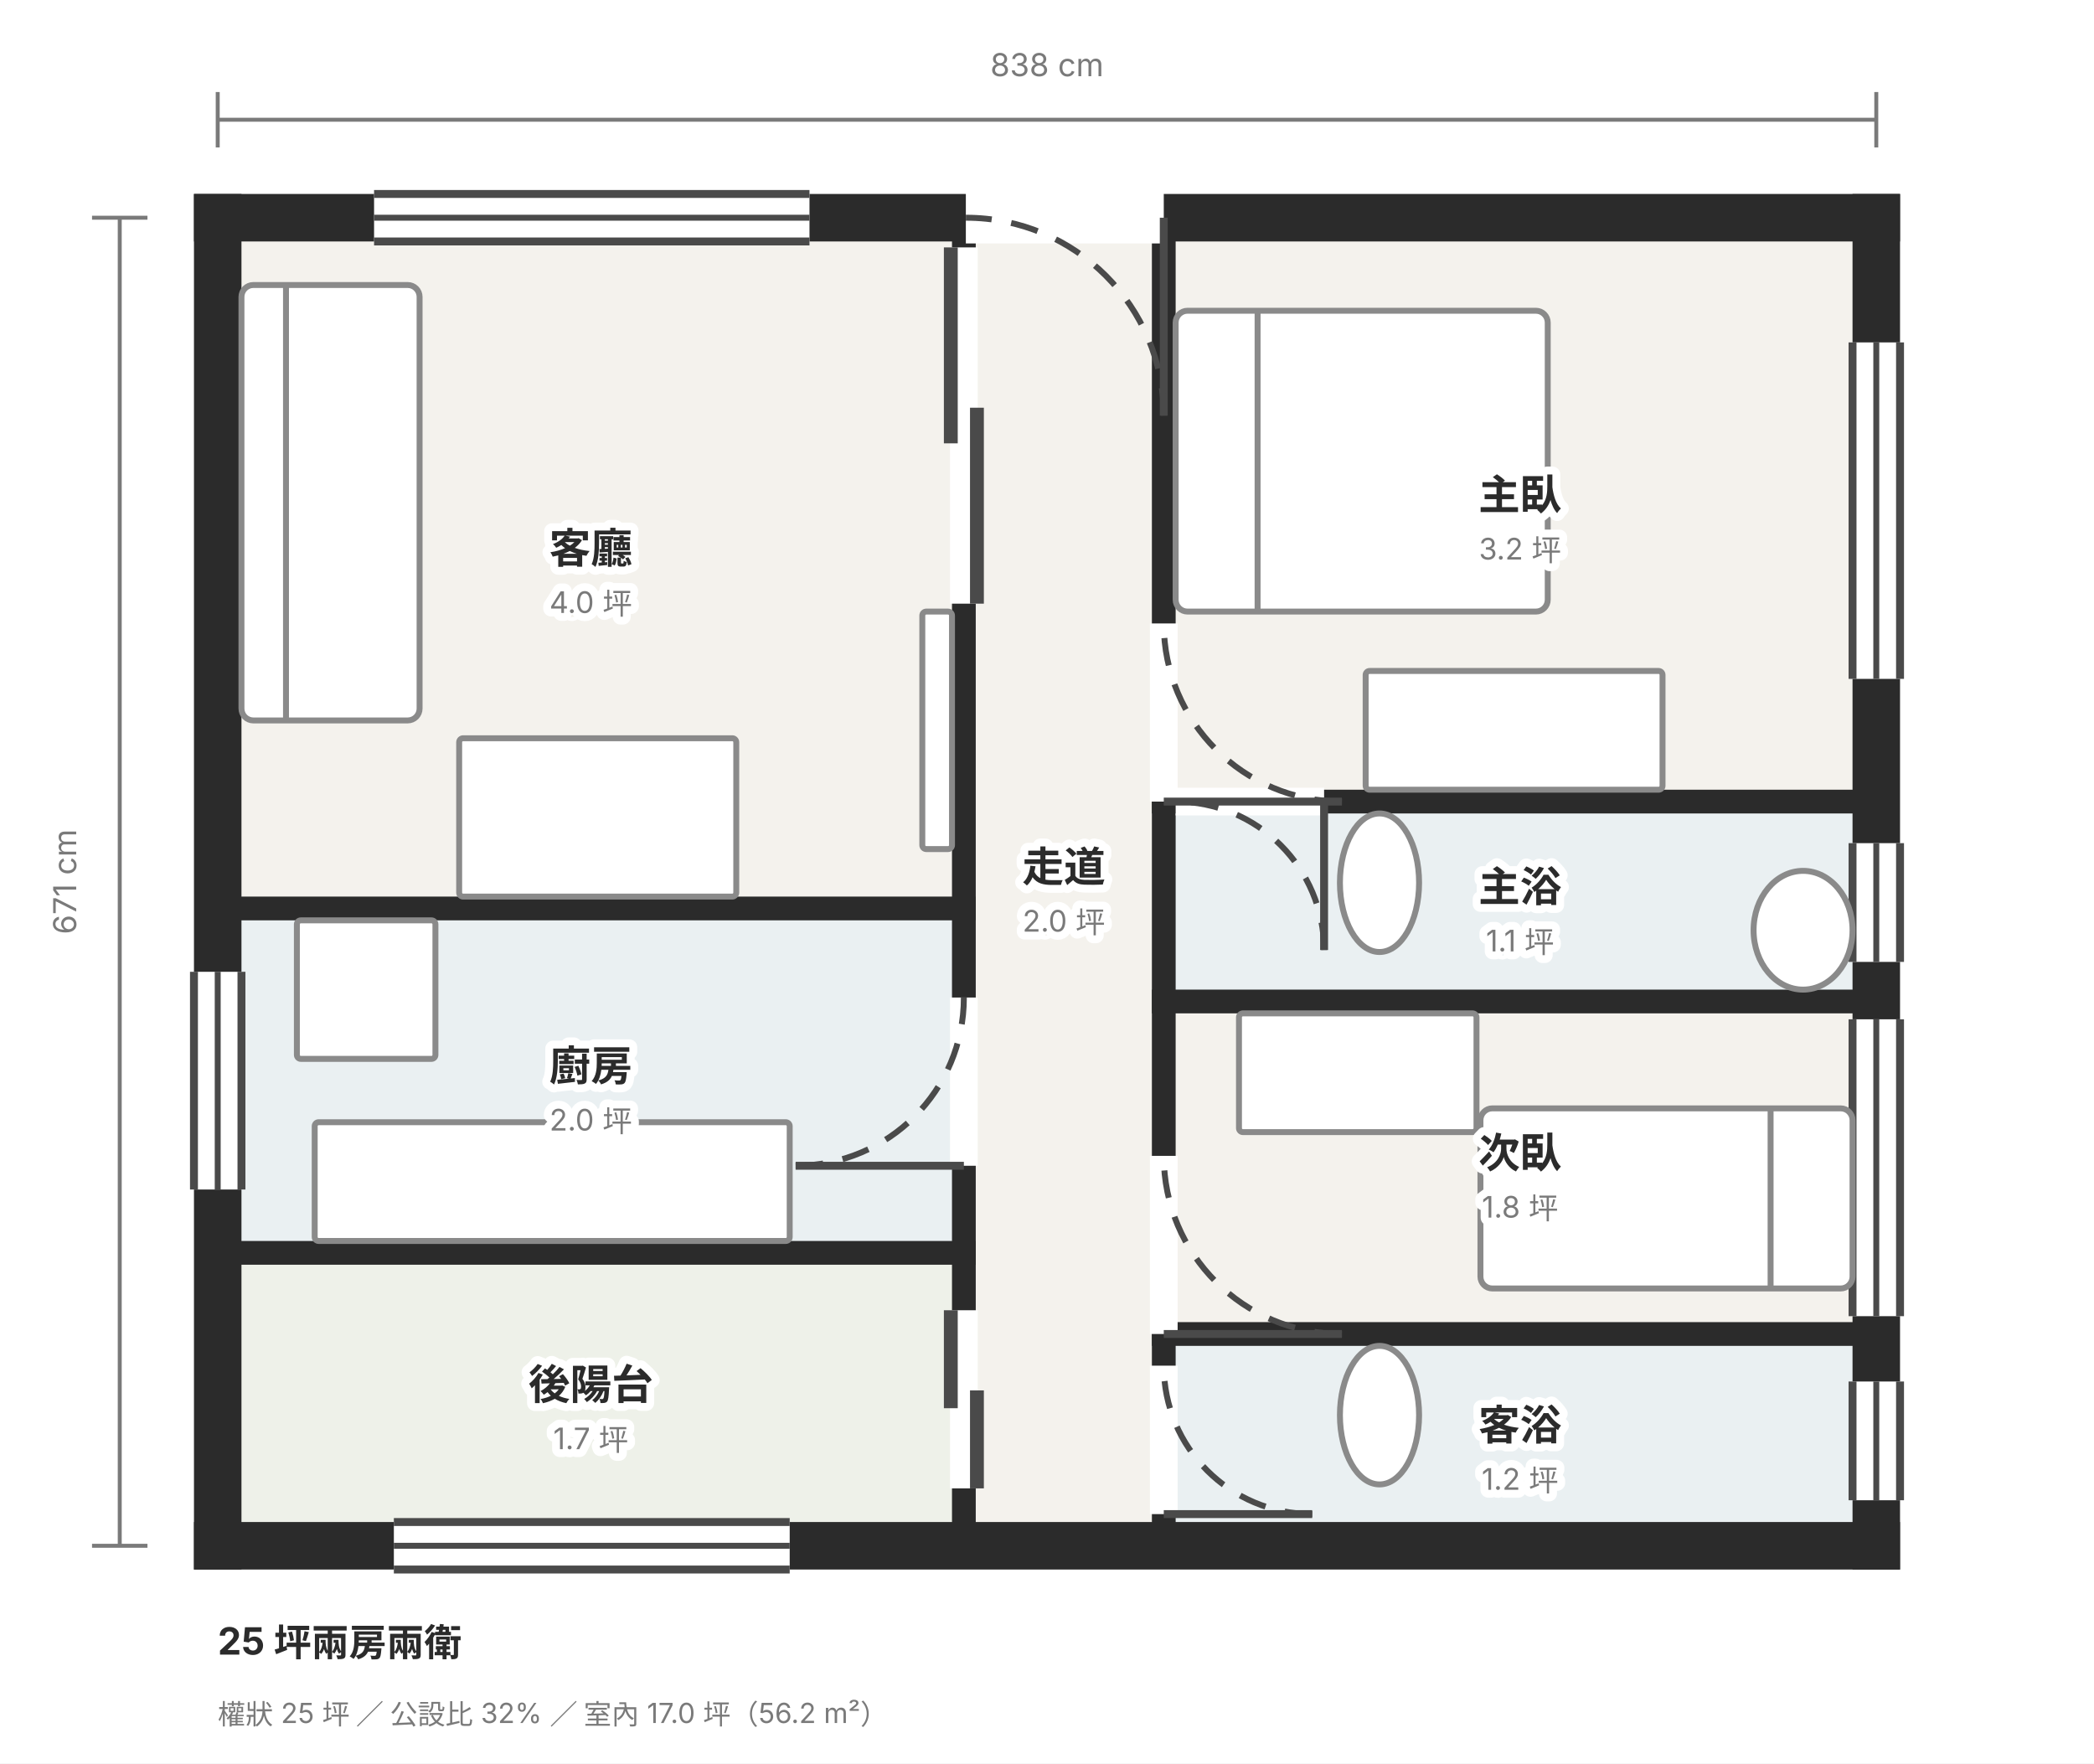
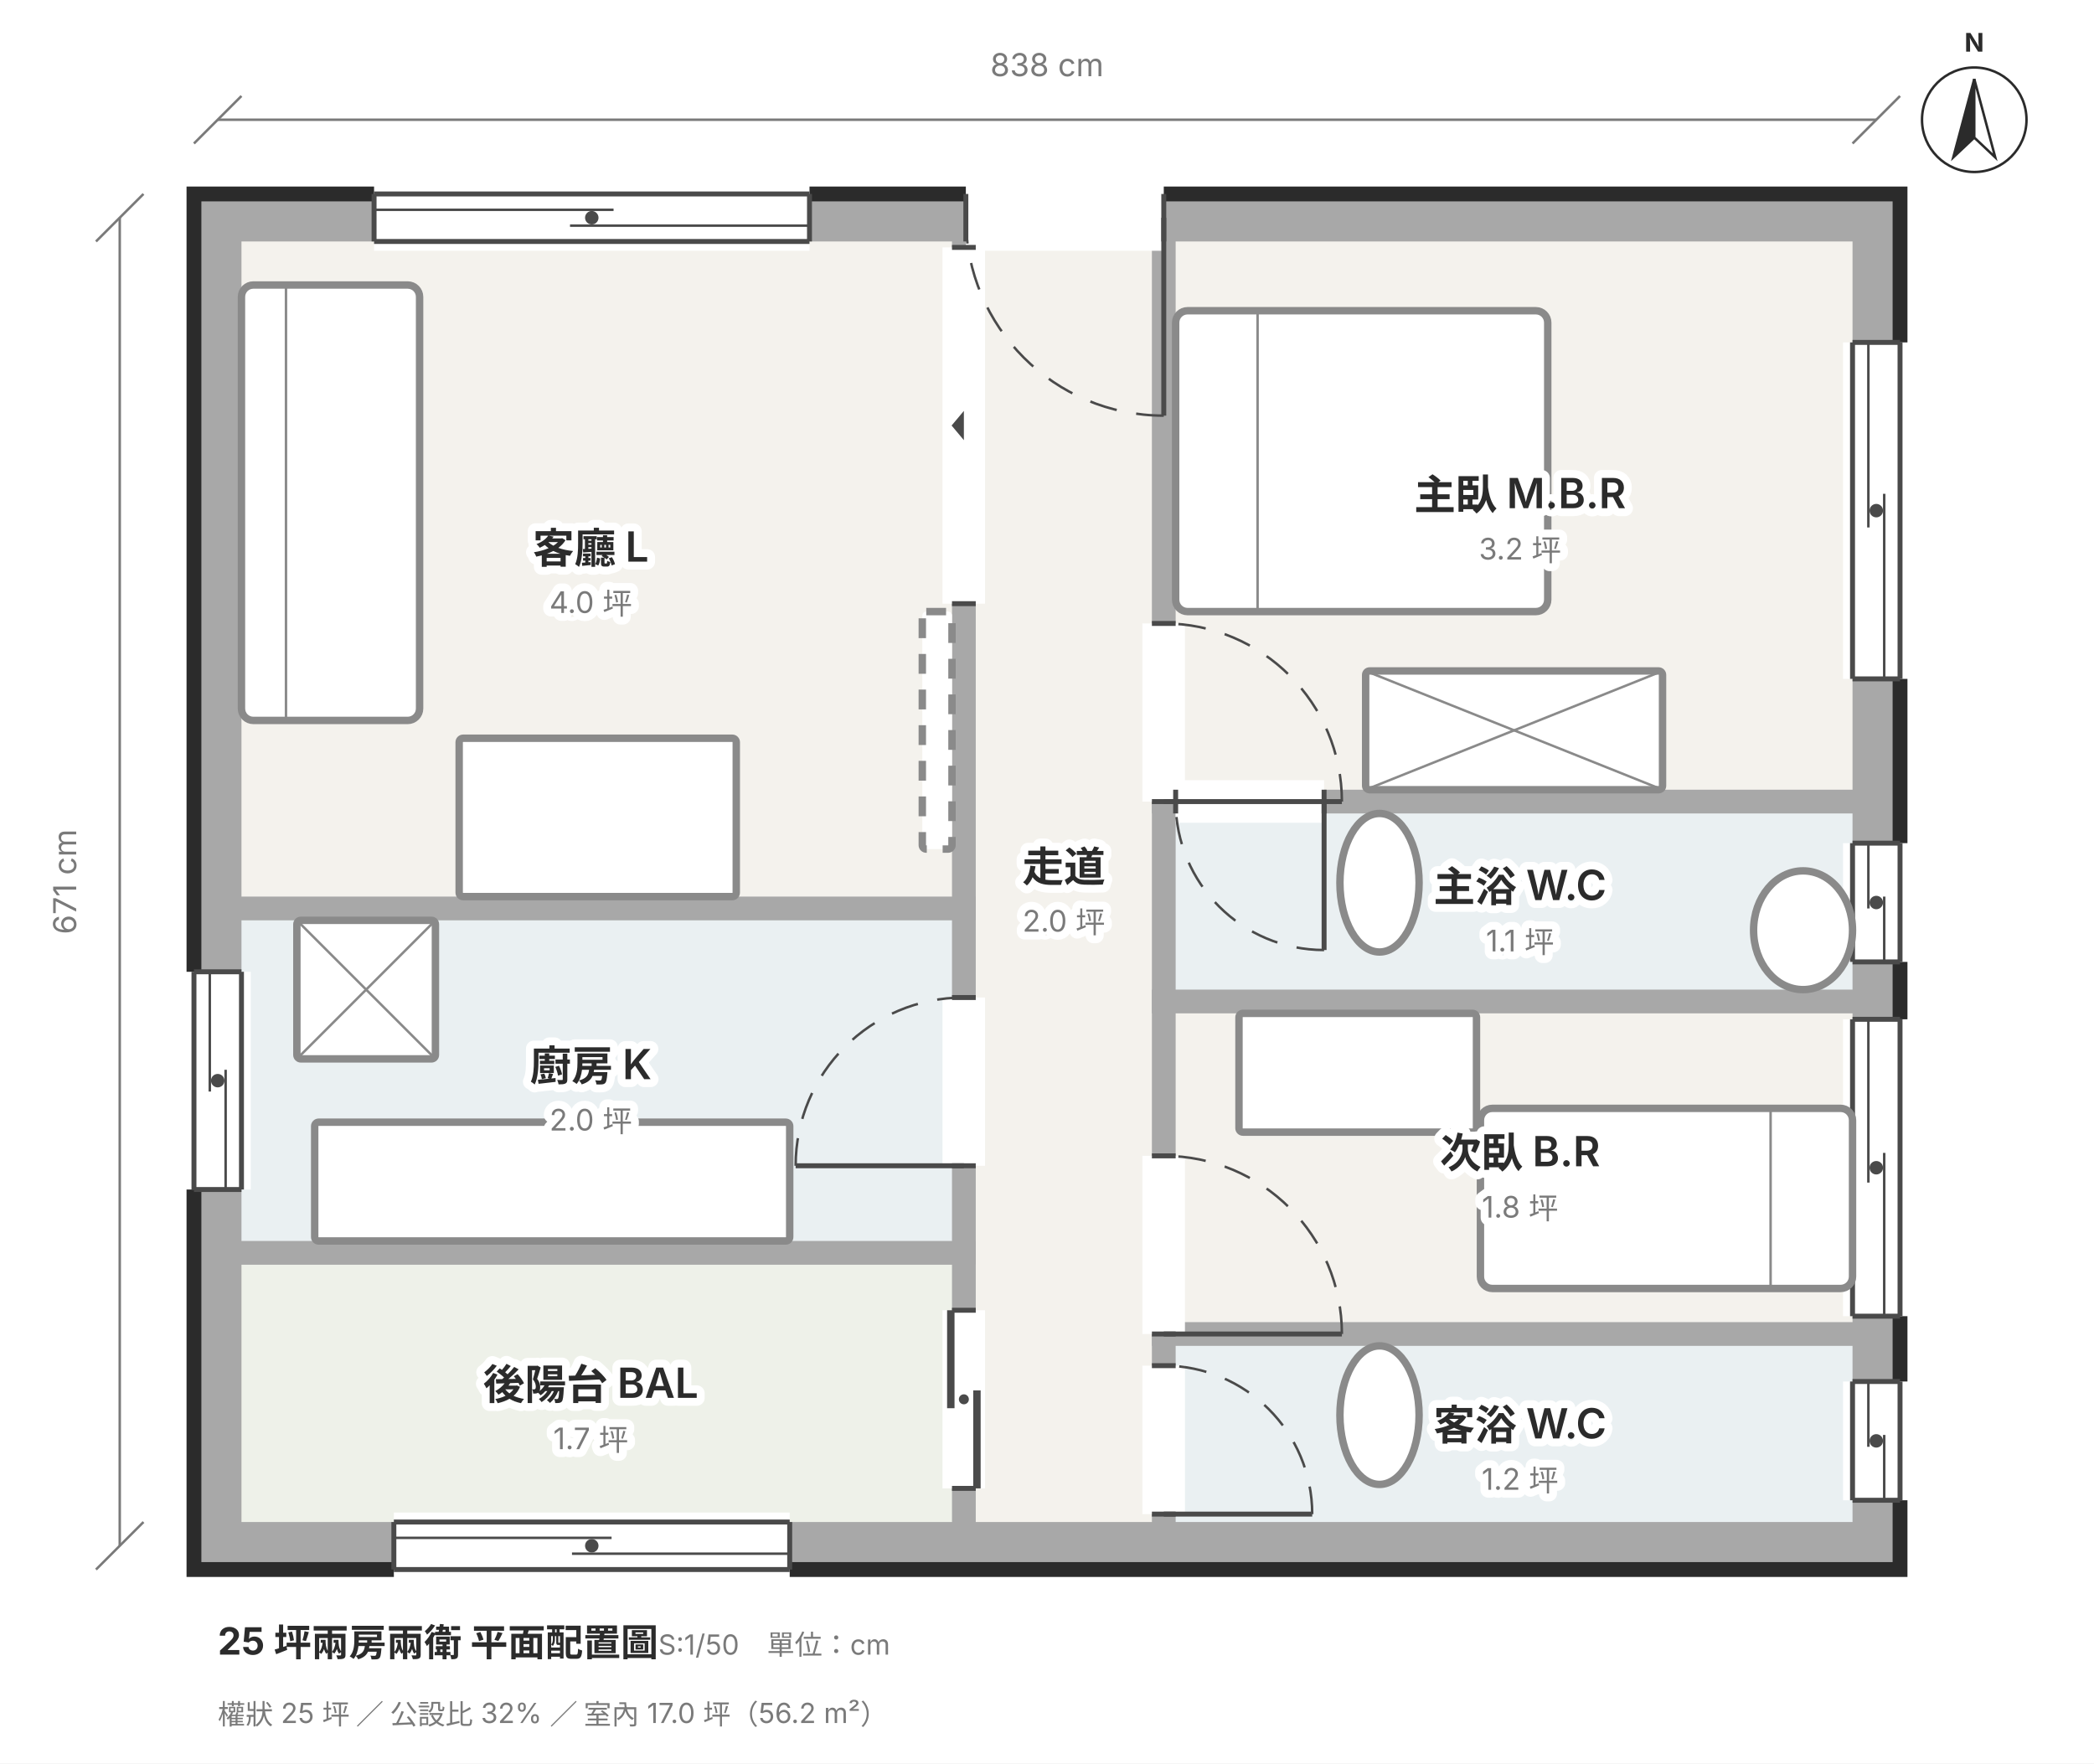
<svg xmlns="http://www.w3.org/2000/svg" viewBox="-110 -110 1058 891" width="100%" font-family="-apple-system, 'Noto Sans TC', sans-serif">
  <rect x="-110" y="-110" width="1058" height="891" fill="#ffffff" />
-   <g id="rooms">
+   <g id="rooms" data-layer="FL">
    <rect id="room-living" data-room-type="living_room" x="0" y="0" width="377" height="349" fill="#f4f2ed" />
    <rect id="room-kitchen" data-room-type="kitchen" x="0" y="349" width="377" height="174" fill="#eaf0f2" />
    <rect id="room-balcony" data-room-type="balcony" x="0" y="523" width="377" height="148" fill="#eef1e9" />
    <rect id="room-hall" data-room-type="hallway" x="377" y="0" width="101" height="671" fill="#f4f2ed" />
    <rect id="room-master" data-room-type="master_bedroom" x="478" y="0" width="360" height="295" fill="#f4f2ed" />
    <rect id="room-bath-m" data-room-type="bathroom" x="478" y="295" width="360" height="101" fill="#eaf0f2" />
    <rect id="room-bed2" data-room-type="bedroom" x="478" y="396" width="360" height="168" fill="#f4f2ed" />
    <rect id="room-bath-g" data-room-type="bathroom" x="478" y="564" width="360" height="107" fill="#eaf0f2" />
  </g>
-   <g id="walls">
-     <rect id="wall-001" data-wall-type="exterior" x="-12.0" y="-12.0" width="862.0" height="24.0" fill="#2b2b2b" />
-     <rect id="wall-002" data-wall-type="exterior" x="-12.0" y="659.0" width="862.0" height="24.0" fill="#2b2b2b" />
-     <rect id="wall-003" data-wall-type="exterior" x="-12.0" y="-12.0" width="24.0" height="695.0" fill="#2b2b2b" />
-     <rect id="wall-004" data-wall-type="exterior" x="826.0" y="-12.0" width="24.0" height="695.0" fill="#2b2b2b" />
-     <rect id="wall-005" data-wall-type="interior" x="371.0" y="-6.0" width="12.0" height="683.0" fill="#2b2b2b" />
-     <rect id="wall-006" data-wall-type="interior" x="472.0" y="-6.0" width="12.0" height="683.0" fill="#2b2b2b" />
-     <rect id="wall-007" data-wall-type="interior" x="-6.0" y="343.0" width="389.0" height="12.0" fill="#2b2b2b" />
-     <rect id="wall-008" data-wall-type="interior" x="-6.0" y="517.0" width="389.0" height="12.0" fill="#2b2b2b" />
-     <rect id="wall-009" data-wall-type="interior" x="472.0" y="289.0" width="372.0" height="12.0" fill="#2b2b2b" />
-     <rect id="wall-010" data-wall-type="interior" x="472.0" y="390.0" width="372.0" height="12.0" fill="#2b2b2b" />
-     <rect id="wall-011" data-wall-type="interior" x="472.0" y="558.0" width="372.0" height="12.0" fill="#2b2b2b" />
-     <rect x="378.0" y="-13.0" width="100.0" height="26.0" fill="#ffffff" />
-     <rect x="370.0" y="15.0" width="14.0" height="180.0" fill="#ffffff" />
-     <rect x="370.0" y="394.0" width="14.0" height="85.0" fill="#ffffff" />
-     <rect x="370.0" y="552.0" width="14.0" height="90.0" fill="#ffffff" />
-     <rect x="471.0" y="205.0" width="14.0" height="90.0" fill="#ffffff" />
-     <rect x="484.0" y="288.0" width="75.0" height="14.0" fill="#ffffff" />
-     <rect x="471.0" y="474.0" width="14.0" height="90.0" fill="#ffffff" />
-     <rect x="471.0" y="580.0" width="14.0" height="75.0" fill="#ffffff" />
-     <rect x="79.0" y="-13.0" width="220.0" height="26.0" fill="#ffffff" />
-     <rect x="-13.0" y="381.0" width="26.0" height="110.0" fill="#ffffff" />
-     <rect x="825.0" y="63.0" width="26.0" height="170.0" fill="#ffffff" />
-     <rect x="825.0" y="316.0" width="26.0" height="60.0" fill="#ffffff" />
-     <rect x="825.0" y="405.0" width="26.0" height="150.0" fill="#ffffff" />
-     <rect x="825.0" y="588.0" width="26.0" height="60.0" fill="#ffffff" />
-     <rect x="89.0" y="658.0" width="200.0" height="26.0" fill="#ffffff" />
-   </g>
-   <g id="doors" fill="none" stroke="#4a4a4a" stroke-width="4">
+   <g id="walls" data-layer="WL">
+     <rect id="wall-001" data-wall-type="exterior" x="-12.0" y="-12.0" width="862.0" height="24.0" fill="#a8a8a8" />
+     <rect id="wall-002" data-wall-type="exterior" x="-12.0" y="659.0" width="862.0" height="24.0" fill="#a8a8a8" />
+     <rect id="wall-003" data-wall-type="exterior" x="-12.0" y="-12.0" width="24.0" height="695.0" fill="#a8a8a8" />
+     <rect id="wall-004" data-wall-type="exterior" x="826.0" y="-12.0" width="24.0" height="695.0" fill="#a8a8a8" />
+     <rect id="wall-005" data-wall-type="interior" x="371.0" y="-6.0" width="12.0" height="683.0" fill="#a8a8a8" />
+     <rect id="wall-006" data-wall-type="interior" x="472.0" y="-6.0" width="12.0" height="683.0" fill="#a8a8a8" />
+     <rect id="wall-007" data-wall-type="interior" x="-6.0" y="343.0" width="389.0" height="12.0" fill="#a8a8a8" />
+     <rect id="wall-008" data-wall-type="interior" x="-6.0" y="517.0" width="389.0" height="12.0" fill="#a8a8a8" />
+     <rect id="wall-009" data-wall-type="interior" x="472.0" y="289.0" width="372.0" height="12.0" fill="#a8a8a8" />
+     <rect id="wall-010" data-wall-type="interior" x="472.0" y="390.0" width="372.0" height="12.0" fill="#a8a8a8" />
+     <rect id="wall-011" data-wall-type="interior" x="472.0" y="558.0" width="372.0" height="12.0" fill="#a8a8a8" />
+     <rect x="-12.0" y="-12.0" width="862.0" height="695.0" fill="none" stroke="#2b2b2b" stroke-width="7.50" />
+     <rect x="378.0" y="-16.8" width="100.0" height="33.5" fill="#ffffff" />
+     <rect x="366.2" y="15.0" width="21.5" height="180.0" fill="#ffffff" />
+     <rect x="366.2" y="394.0" width="21.5" height="85.0" fill="#ffffff" />
+     <rect x="366.2" y="552.0" width="21.5" height="90.0" fill="#ffffff" />
+     <rect x="467.2" y="205.0" width="21.5" height="90.0" fill="#ffffff" />
+     <rect x="484.0" y="284.2" width="75.0" height="21.5" fill="#ffffff" />
+     <rect x="467.2" y="474.0" width="21.5" height="90.0" fill="#ffffff" />
+     <rect x="467.2" y="580.0" width="21.5" height="75.0" fill="#ffffff" />
+     <rect x="79.0" y="-16.8" width="220.0" height="33.5" fill="#ffffff" />
+     <rect x="-16.8" y="381.0" width="33.5" height="110.0" fill="#ffffff" />
+     <rect x="821.2" y="63.0" width="33.5" height="170.0" fill="#ffffff" />
+     <rect x="821.2" y="316.0" width="33.5" height="60.0" fill="#ffffff" />
+     <rect x="821.2" y="405.0" width="33.5" height="150.0" fill="#ffffff" />
+     <rect x="821.2" y="588.0" width="33.5" height="60.0" fill="#ffffff" />
+     <rect x="89.0" y="654.2" width="200.0" height="33.5" fill="#ffffff" />
+   </g>
+   <g id="doors" data-layer="DR" fill="none" stroke="#4a4a4a">
    <g id="door-entry" data-door-type="single">
-       <line x1="478.0" y1="0.0" x2="478.0" y2="100.0" />
-       <path d="M 478.0 100.0 A 100 100 0 0 0 378.0 0.0" stroke-dasharray="14 10" stroke-width="3" />
-     </g>
-     <line x1="370.4" y1="15.0" x2="370.4" y2="114.0" stroke-width="7" />
-     <line x1="383.6" y1="96.0" x2="383.6" y2="195.0" stroke-width="7" />
+       <line x1="378.0" y1="-12.0" x2="378.0" y2="12.0" stroke-width="2.50" />
+       <line x1="478.0" y1="-12.0" x2="478.0" y2="12.0" stroke-width="2.50" />
+       <line x1="478.0" y1="0.0" x2="478.0" y2="100.0" stroke-width="2.50" />
+       <path d="M 478.0 100.0 A 100 100 0 0 1 378.0 0.0" stroke-dasharray="14 10" stroke-width="1.25" />
+     </g>
+     <g id="door-living" data-door-type="opening">
+       <line x1="371.0" y1="15.0" x2="383.0" y2="15.0" stroke-width="2.50" />
+       <line x1="371.0" y1="195.0" x2="383.0" y2="195.0" stroke-width="2.50" />
+       <polygon points="377.0,97.6 377.0,112.4 370.8,105.0" fill="#4a4a4a" stroke="none" />
+     </g>
    <g id="door-kitchen" data-door-type="single">
-       <line x1="377.0" y1="479.0" x2="292.0" y2="479.0" />
-       <path d="M 292.0 479.0 A 85 85 0 0 0 377.0 394.0" stroke-dasharray="14 10" stroke-width="3" />
-     </g>
-     <line x1="370.4" y1="552.0" x2="370.4" y2="601.5" stroke-width="7" />
-     <line x1="383.6" y1="592.5" x2="383.6" y2="642.0" stroke-width="7" />
+       <line x1="371.0" y1="394.0" x2="383.0" y2="394.0" stroke-width="2.50" />
+       <line x1="371.0" y1="479.0" x2="383.0" y2="479.0" stroke-width="2.50" />
+       <line x1="377.0" y1="479.0" x2="292.0" y2="479.0" stroke-width="2.50" />
+       <path d="M 292.0 479.0 A 85 85 0 0 1 377.0 394.0" stroke-dasharray="14 10" stroke-width="1.25" />
+     </g>
+     <g id="door-balcony" data-door-type="sliding">
+       <line x1="371.0" y1="552.0" x2="383.0" y2="552.0" stroke-width="2.50" />
+       <line x1="371.0" y1="642.0" x2="383.0" y2="642.0" stroke-width="2.50" />
+       <line x1="370.4" y1="552.0" x2="370.4" y2="601.5" stroke-width="3.75" />
+       <line x1="383.6" y1="592.5" x2="383.6" y2="642.0" stroke-width="3.75" />
+       <circle cx="377.0" cy="597.0" r="1.9" fill="#4a4a4a" stroke-width="1.25" />
+     </g>
    <g id="door-master" data-door-type="single">
-       <line x1="478.0" y1="295.0" x2="568.0" y2="295.0" />
-       <path d="M 568.0 295.0 A 90 90 0 0 1 478.0 205.0" stroke-dasharray="14 10" stroke-width="3" />
+       <line x1="472.0" y1="205.0" x2="484.0" y2="205.0" stroke-width="2.50" />
+       <line x1="472.0" y1="295.0" x2="484.0" y2="295.0" stroke-width="2.50" />
+       <line x1="478.0" y1="295.0" x2="568.0" y2="295.0" stroke-width="2.50" />
+       <path d="M 568.0 295.0 A 90 90 0 0 0 478.0 205.0" stroke-dasharray="14 10" stroke-width="1.25" />
    </g>
    <g id="door-bath-m" data-door-type="single">
-       <line x1="559.0" y1="295.0" x2="559.0" y2="370.0" />
-       <path d="M 559.0 370.0 A 75 75 0 0 0 484.0 295.0" stroke-dasharray="14 10" stroke-width="3" />
+       <line x1="484.0" y1="289.0" x2="484.0" y2="301.0" stroke-width="2.50" />
+       <line x1="559.0" y1="289.0" x2="559.0" y2="301.0" stroke-width="2.50" />
+       <line x1="559.0" y1="295.0" x2="559.0" y2="370.0" stroke-width="2.50" />
+       <path d="M 559.0 370.0 A 75 75 0 0 1 484.0 295.0" stroke-dasharray="14 10" stroke-width="1.25" />
    </g>
    <g id="door-bed2" data-door-type="single">
-       <line x1="478.0" y1="564.0" x2="568.0" y2="564.0" />
-       <path d="M 568.0 564.0 A 90 90 0 0 1 478.0 474.0" stroke-dasharray="14 10" stroke-width="3" />
+       <line x1="472.0" y1="474.0" x2="484.0" y2="474.0" stroke-width="2.50" />
+       <line x1="472.0" y1="564.0" x2="484.0" y2="564.0" stroke-width="2.50" />
+       <line x1="478.0" y1="564.0" x2="568.0" y2="564.0" stroke-width="2.50" />
+       <path d="M 568.0 564.0 A 90 90 0 0 0 478.0 474.0" stroke-dasharray="14 10" stroke-width="1.25" />
    </g>
    <g id="door-bath-g" data-door-type="single">
-       <line x1="478.0" y1="655.0" x2="553.0" y2="655.0" />
-       <path d="M 553.0 655.0 A 75 75 0 0 1 478.0 580.0" stroke-dasharray="14 10" stroke-width="3" />
-     </g>
-   </g>
-   <g id="windows" stroke="#4a4a4a" fill="none">
-     <g id="win-living">
-       <line x1="79.0" y1="-12.0" x2="299.0" y2="-12.0" stroke-width="4" />
-       <line x1="79.0" y1="0.0" x2="299.0" y2="0.0" stroke-width="3" />
-       <line x1="79.0" y1="12.0" x2="299.0" y2="12.0" stroke-width="4" />
-     </g>
-     <g id="win-kitchen">
-       <line x1="-12.0" y1="381.0" x2="-12.0" y2="491.0" stroke-width="4" />
-       <line x1="0.0" y1="381.0" x2="0.0" y2="491.0" stroke-width="3" />
-       <line x1="12.0" y1="381.0" x2="12.0" y2="491.0" stroke-width="4" />
-     </g>
-     <g id="win-master">
-       <line x1="826.0" y1="63.0" x2="826.0" y2="233.0" stroke-width="4" />
-       <line x1="838.0" y1="63.0" x2="838.0" y2="233.0" stroke-width="3" />
-       <line x1="850.0" y1="63.0" x2="850.0" y2="233.0" stroke-width="4" />
-     </g>
-     <g id="win-bath-m">
-       <line x1="826.0" y1="316.0" x2="826.0" y2="376.0" stroke-width="4" />
-       <line x1="838.0" y1="316.0" x2="838.0" y2="376.0" stroke-width="3" />
-       <line x1="850.0" y1="316.0" x2="850.0" y2="376.0" stroke-width="4" />
-     </g>
-     <g id="win-bed2">
-       <line x1="826.0" y1="405.0" x2="826.0" y2="555.0" stroke-width="4" />
-       <line x1="838.0" y1="405.0" x2="838.0" y2="555.0" stroke-width="3" />
-       <line x1="850.0" y1="405.0" x2="850.0" y2="555.0" stroke-width="4" />
-     </g>
-     <g id="win-bath-g">
-       <line x1="826.0" y1="588.0" x2="826.0" y2="648.0" stroke-width="4" />
-       <line x1="838.0" y1="588.0" x2="838.0" y2="648.0" stroke-width="3" />
-       <line x1="850.0" y1="588.0" x2="850.0" y2="648.0" stroke-width="4" />
-     </g>
-     <g id="win-balcony">
-       <line x1="89.0" y1="659.0" x2="289.0" y2="659.0" stroke-width="4" />
-       <line x1="89.0" y1="671.0" x2="289.0" y2="671.0" stroke-width="3" />
-       <line x1="89.0" y1="683.0" x2="289.0" y2="683.0" stroke-width="4" />
-     </g>
-   </g>
-   <g id="furniture" fill="#ffffff" stroke="#8a8a8a" stroke-width="3">
-     <g id="f-sofa" data-furniture-type="sofa">
-       <rect x="12" y="34" width="90" height="220" rx="6" />
+       <line x1="472.0" y1="580.0" x2="484.0" y2="580.0" stroke-width="2.50" />
+       <line x1="472.0" y1="655.0" x2="484.0" y2="655.0" stroke-width="2.50" />
+       <line x1="478.0" y1="655.0" x2="553.0" y2="655.0" stroke-width="2.50" />
+       <path d="M 553.0 655.0 A 75 75 0 0 0 478.0 580.0" stroke-dasharray="14 10" stroke-width="1.25" />
+     </g>
+   </g>
+   <g id="windows" data-layer="WI" stroke="#4a4a4a" fill="none">
+     <g id="win-living" data-window-type="sliding">
+       <line x1="79.0" y1="-12.0" x2="299.0" y2="-12.0" stroke-width="2.50" />
+       <line x1="79.0" y1="12.0" x2="299.0" y2="12.0" stroke-width="2.50" />
+       <line x1="79.0" y1="-12.0" x2="79.0" y2="12.0" stroke-width="2.50" />
+       <line x1="299.0" y1="-12.0" x2="299.0" y2="12.0" stroke-width="2.50" />
+       <line x1="79.0" y1="-4.0" x2="200.0" y2="-4.0" stroke-width="1.25" />
+       <line x1="178.0" y1="4.0" x2="299.0" y2="4.0" stroke-width="1.25" />
+       <circle cx="189.0" cy="0.0" r="3.4" fill="#4a4a4a" stroke="none" />
+     </g>
+     <g id="win-kitchen" data-window-type="sliding">
+       <line x1="-12.0" y1="381.0" x2="-12.0" y2="491.0" stroke-width="2.50" />
+       <line x1="12.0" y1="381.0" x2="12.0" y2="491.0" stroke-width="2.50" />
+       <line x1="-12.0" y1="381.0" x2="12.0" y2="381.0" stroke-width="2.50" />
+       <line x1="-12.0" y1="491.0" x2="12.0" y2="491.0" stroke-width="2.50" />
+       <line x1="-4.0" y1="381.0" x2="-4.0" y2="441.5" stroke-width="1.25" />
+       <line x1="4.0" y1="430.5" x2="4.0" y2="491.0" stroke-width="1.25" />
+       <circle cx="0.0" cy="436.0" r="3.4" fill="#4a4a4a" stroke="none" />
+     </g>
+     <g id="win-master" data-window-type="sliding">
+       <line x1="826.0" y1="63.0" x2="826.0" y2="233.0" stroke-width="2.50" />
+       <line x1="850.0" y1="63.0" x2="850.0" y2="233.0" stroke-width="2.50" />
+       <line x1="826.0" y1="63.0" x2="850.0" y2="63.0" stroke-width="2.50" />
+       <line x1="826.0" y1="233.0" x2="850.0" y2="233.0" stroke-width="2.50" />
+       <line x1="834.0" y1="63.0" x2="834.0" y2="156.5" stroke-width="1.25" />
+       <line x1="842.0" y1="139.5" x2="842.0" y2="233.0" stroke-width="1.25" />
+       <circle cx="838.0" cy="148.0" r="3.4" fill="#4a4a4a" stroke="none" />
+     </g>
+     <g id="win-bath-m" data-window-type="sliding">
+       <line x1="826.0" y1="316.0" x2="826.0" y2="376.0" stroke-width="2.50" />
+       <line x1="850.0" y1="316.0" x2="850.0" y2="376.0" stroke-width="2.50" />
+       <line x1="826.0" y1="316.0" x2="850.0" y2="316.0" stroke-width="2.50" />
+       <line x1="826.0" y1="376.0" x2="850.0" y2="376.0" stroke-width="2.50" />
+       <line x1="834.0" y1="316.0" x2="834.0" y2="349.0" stroke-width="1.25" />
+       <line x1="842.0" y1="343.0" x2="842.0" y2="376.0" stroke-width="1.25" />
+       <circle cx="838.0" cy="346.0" r="3.4" fill="#4a4a4a" stroke="none" />
+     </g>
+     <g id="win-bed2" data-window-type="sliding">
+       <line x1="826.0" y1="405.0" x2="826.0" y2="555.0" stroke-width="2.50" />
+       <line x1="850.0" y1="405.0" x2="850.0" y2="555.0" stroke-width="2.50" />
+       <line x1="826.0" y1="405.0" x2="850.0" y2="405.0" stroke-width="2.50" />
+       <line x1="826.0" y1="555.0" x2="850.0" y2="555.0" stroke-width="2.50" />
+       <line x1="834.0" y1="405.0" x2="834.0" y2="487.5" stroke-width="1.25" />
+       <line x1="842.0" y1="472.5" x2="842.0" y2="555.0" stroke-width="1.25" />
+       <circle cx="838.0" cy="480.0" r="3.4" fill="#4a4a4a" stroke="none" />
+     </g>
+     <g id="win-bath-g" data-window-type="sliding">
+       <line x1="826.0" y1="588.0" x2="826.0" y2="648.0" stroke-width="2.50" />
+       <line x1="850.0" y1="588.0" x2="850.0" y2="648.0" stroke-width="2.50" />
+       <line x1="826.0" y1="588.0" x2="850.0" y2="588.0" stroke-width="2.50" />
+       <line x1="826.0" y1="648.0" x2="850.0" y2="648.0" stroke-width="2.50" />
+       <line x1="834.0" y1="588.0" x2="834.0" y2="621.0" stroke-width="1.25" />
+       <line x1="842.0" y1="615.0" x2="842.0" y2="648.0" stroke-width="1.25" />
+       <circle cx="838.0" cy="618.0" r="3.4" fill="#4a4a4a" stroke="none" />
+     </g>
+     <g id="win-balcony" data-window-type="sliding">
+       <line x1="89.0" y1="659.0" x2="289.0" y2="659.0" stroke-width="2.50" />
+       <line x1="89.0" y1="683.0" x2="289.0" y2="683.0" stroke-width="2.50" />
+       <line x1="89.0" y1="659.0" x2="89.0" y2="683.0" stroke-width="2.50" />
+       <line x1="289.0" y1="659.0" x2="289.0" y2="683.0" stroke-width="2.50" />
+       <line x1="89.0" y1="667.0" x2="199.0" y2="667.0" stroke-width="1.25" />
+       <line x1="179.0" y1="675.0" x2="289.0" y2="675.0" stroke-width="1.25" />
+       <circle cx="189.0" cy="671.0" r="3.4" fill="#4a4a4a" stroke="none" />
+     </g>
+   </g>
+   <g id="furniture" fill="#ffffff" stroke="#8a8a8a" stroke-width="1.25">
+     <g id="f-sofa" data-furniture-type="sofa" data-layer="FUM">
+       <rect x="12" y="34" width="90" height="220" rx="6" stroke-width="3.75" />
      <line x1="34.5" y1="34" x2="34.5" y2="254" />
    </g>
-     <g id="f-tv" data-furniture-type="tv">
-       <rect x="356" y="199" width="15" height="120" rx="2" />
-     </g>
-     <g id="f-dining" data-furniture-type="dining_table">
-       <rect x="122" y="263" width="140" height="80" rx="2" />
-     </g>
-     <g id="f-counter" data-furniture-type="kitchen_counter">
-       <rect x="49" y="457" width="240" height="60" rx="2" />
-     </g>
-     <g id="f-fridge" data-furniture-type="refrigerator">
-       <rect x="40" y="355" width="70" height="70" rx="2" />
-     </g>
-     <g id="f-bed-m" data-furniture-type="bed">
-       <rect x="484" y="47" width="188" height="152" rx="6" />
+     <g id="f-tv" data-furniture-type="tv" data-layer="FUM">
+       <rect x="356" y="199" width="15" height="120" rx="2" stroke-width="3.75" stroke-dasharray="10 8" />
+     </g>
+     <g id="f-dining" data-furniture-type="dining_table" data-layer="FUM">
+       <rect x="122" y="263" width="140" height="80" rx="2" stroke-width="3.75" />
+     </g>
+     <g id="f-counter" data-furniture-type="kitchen_counter" data-layer="FUF">
+       <rect x="49" y="457" width="240" height="60" rx="2" stroke-width="3.75" />
+     </g>
+     <g id="f-fridge" data-furniture-type="refrigerator" data-layer="FUM">
+       <rect x="40" y="355" width="70" height="70" rx="2" stroke-width="3.75" />
+       <line x1="40" y1="355" x2="110" y2="425" />
+       <line x1="110" y1="355" x2="40" y2="425" />
+     </g>
+     <g id="f-bed-m" data-furniture-type="bed" data-layer="FUM">
+       <rect x="484" y="47" width="188" height="152" rx="6" stroke-width="3.75" />
      <line x1="525.4" y1="47" x2="525.4" y2="199" />
    </g>
-     <g id="f-wardrobe-m" data-furniture-type="wardrobe">
-       <rect x="580" y="229" width="150" height="60" rx="2" />
-     </g>
-     <g id="f-toilet-m" data-furniture-type="toilet">
-       <ellipse cx="587.0" cy="336.0" rx="20.0" ry="35.0" />
-     </g>
-     <g id="f-sink-m" data-furniture-type="sink">
-       <ellipse cx="801.0" cy="360.0" rx="25.0" ry="30.0" />
-     </g>
-     <g id="f-bed-2" data-furniture-type="single_bed">
-       <rect x="638" y="450" width="188" height="91" rx="6" />
+     <g id="f-wardrobe-m" data-furniture-type="wardrobe" data-layer="FUF">
+       <rect x="580" y="229" width="150" height="60" rx="2" stroke-width="3.75" />
+       <line x1="580" y1="229" x2="730" y2="289" />
+       <line x1="730" y1="229" x2="580" y2="289" />
+     </g>
+     <g id="f-toilet-m" data-furniture-type="toilet" data-layer="FUF">
+       <ellipse cx="587.0" cy="336.0" rx="20.0" ry="35.0" stroke-width="3.75" />
+     </g>
+     <g id="f-sink-m" data-furniture-type="sink" data-layer="FUF">
+       <ellipse cx="801.0" cy="360.0" rx="25.0" ry="30.0" stroke-width="3.75" />
+     </g>
+     <g id="f-bed-2" data-furniture-type="single_bed" data-layer="FUM">
+       <rect x="638" y="450" width="188" height="91" rx="6" stroke-width="3.75" />
      <line x1="784.6" y1="450" x2="784.6" y2="541" />
    </g>
-     <g id="f-desk-2" data-furniture-type="desk">
-       <rect x="516" y="402" width="120" height="60" rx="2" />
-     </g>
-     <g id="f-toilet-g" data-furniture-type="toilet">
-       <ellipse cx="587.0" cy="605.0" rx="20.0" ry="35.0" />
-     </g>
-   </g>
-   <g id="room-labels" text-anchor="middle" fill="#2b2b2b" stroke="#ffffff" stroke-width="8" stroke-linejoin="round" paint-order="stroke">
-     <text x="188.5" y="174.5" font-size="21" font-weight="600">客廳</text>
+     <g id="f-desk-2" data-furniture-type="desk" data-layer="FUM">
+       <rect x="516" y="402" width="120" height="60" rx="2" stroke-width="3.75" />
+     </g>
+     <g id="f-toilet-g" data-furniture-type="toilet" data-layer="FUF">
+       <ellipse cx="587.0" cy="605.0" rx="20.0" ry="35.0" stroke-width="3.75" />
+     </g>
+   </g>
+   <g id="room-labels" data-layer="TE" text-anchor="middle" fill="#2b2b2b" stroke="#ffffff" stroke-width="8" stroke-linejoin="round" paint-order="stroke">
+     <text x="188.5" y="174.5" font-size="21" font-weight="600">客廳 L</text>
    <text x="188.5" y="199.7" font-size="15" fill="#7a7a7a">4.0 坪</text>
-     <text x="188.5" y="436.0" font-size="21" font-weight="600">廚房</text>
+     <text x="188.5" y="436.0" font-size="21" font-weight="600">廚房 K</text>
    <text x="188.5" y="461.2" font-size="15" fill="#7a7a7a">2.0 坪</text>
-     <text x="188.5" y="597.0" font-size="21" font-weight="600">後陽台</text>
+     <text x="188.5" y="597.0" font-size="21" font-weight="600">後陽台 BAL</text>
    <text x="188.5" y="622.2" font-size="15" fill="#7a7a7a">1.7 坪</text>
    <text x="427.5" y="335.5" font-size="21" font-weight="600">走道</text>
    <text x="427.5" y="360.7" font-size="15" fill="#7a7a7a">2.0 坪</text>
-     <text x="658.0" y="147.5" font-size="21" font-weight="600">主臥</text>
+     <text x="658.0" y="147.5" font-size="21" font-weight="600">主臥 M.B.R</text>
    <text x="658.0" y="172.7" font-size="15" fill="#7a7a7a">3.2 坪</text>
-     <text x="658.0" y="345.5" font-size="21" font-weight="600">主浴</text>
+     <text x="658.0" y="345.5" font-size="21" font-weight="600">主浴 W.C</text>
    <text x="658.0" y="370.7" font-size="15" fill="#7a7a7a">1.1 坪</text>
-     <text x="658.0" y="480.0" font-size="21" font-weight="600">次臥</text>
+     <text x="658.0" y="480.0" font-size="21" font-weight="600">次臥 B.R</text>
    <text x="658.0" y="505.2" font-size="15" fill="#7a7a7a">1.8 坪</text>
-     <text x="658.0" y="617.5" font-size="21" font-weight="600">客浴</text>
+     <text x="658.0" y="617.5" font-size="21" font-weight="600">客浴 W.C</text>
    <text x="658.0" y="642.7" font-size="15" fill="#7a7a7a">1.2 坪</text>
  </g>
-   <g id="annotations" stroke="#7a7a7a" fill="#7a7a7a" stroke-width="2">
+   <g id="annotations" data-layer="SI" stroke="#7a7a7a" fill="#7a7a7a" stroke-width="1.25">
    <line x1="0" y1="-49.5" x2="838" y2="-49.5" />
-     <line x1="0" y1="-63.5" x2="0" y2="-35.5" />
-     <line x1="838" y1="-63.5" x2="838" y2="-35.5" />
+     <line x1="-12.0" y1="-37.5" x2="12.0" y2="-61.5" />
+     <line x1="826.0" y1="-37.5" x2="850.0" y2="-61.5" />
    <text x="419.0" y="-71.5" font-size="16" text-anchor="middle" stroke="none">838 cm</text>
    <line x1="-49.5" y1="0" x2="-49.5" y2="671" />
-     <line x1="-63.5" y1="0" x2="-35.5" y2="0" />
-     <line x1="-63.5" y1="671" x2="-35.5" y2="671" />
+     <line x1="-61.5" y1="12.0" x2="-37.5" y2="-12.0" />
+     <line x1="-61.5" y1="683.0" x2="-37.5" y2="659.0" />
    <text x="-71.5" y="335.5" font-size="16" text-anchor="middle" stroke="none" transform="rotate(-90 -71.5 335.5)">671 cm</text>
  </g>
-   <text x="0" y="726.0" font-size="19" font-weight="700" fill="#2b2b2b">25 坪兩房兩衛</text>
+   <g id="north-arrow" stroke="#2b2b2b" stroke-width="1.25">
+     <circle cx="887.5" cy="-49.5" r="26.4" fill="#ffffff" />
+     <polygon points="887.5,-70.1 876.9,-30.5 887.5,-40.5" fill="#2b2b2b" />
+     <polygon points="887.5,-70.1 898.1,-30.5 887.5,-40.5" fill="#ffffff" />
+     <text x="887.5" y="-83.9" font-size="13" text-anchor="middle" stroke="none" fill="#2b2b2b" font-weight="700">N</text>
+   </g>
+   <text x="0" y="726.0" font-size="19" font-weight="700" fill="#2b2b2b">25 坪兩房兩衛 平面配置圖<tspan font-size="14" font-weight="400" fill="#7a7a7a">　S:1/50　單位：cm</tspan>
+   </text>
  <text x="0" y="761.2" font-size="14" fill="#7a7a7a">權狀 25 坪 ／ 公設比 32% ／ 室內 17.0 坪（56.2 m²）</text>
  <g id="hotspots" fill="transparent" stroke="none">
    <rect id="hs-door-entry" data-symbol-id="door_single_swing" data-source="auto_door" x="378" y="-12" width="100" height="24" />
    <rect id="hs-door-living" data-symbol-id="" data-source="auto_door" x="365" y="15" width="24" height="180" />
    <rect id="hs-door-kitchen" data-symbol-id="door_single_swing" data-source="auto_door" x="365" y="394" width="24" height="85" />
    <rect id="hs-door-balcony" data-symbol-id="" data-source="auto_door" x="365" y="552" width="24" height="90" />
    <rect id="hs-door-master" data-symbol-id="door_single_swing" data-source="auto_door" x="466" y="205" width="24" height="90" />
    <rect id="hs-door-bath-m" data-symbol-id="door_single_swing" data-source="auto_door" x="484" y="283" width="75" height="24" />
    <rect id="hs-door-bed2" data-symbol-id="door_single_swing" data-source="auto_door" x="466" y="474" width="24" height="90" />
    <rect id="hs-door-bath-g" data-symbol-id="door_single_swing" data-source="auto_door" x="466" y="581" width="24" height="75" />
    <rect id="hs-win-living" data-symbol-id="" data-source="auto_window" x="79" y="-12" width="220" height="24" />
    <rect id="hs-win-kitchen" data-symbol-id="" data-source="auto_window" x="-12" y="381" width="24" height="110" />
    <rect id="hs-win-master" data-symbol-id="" data-source="auto_window" x="826" y="63" width="24" height="170" />
    <rect id="hs-win-bath-m" data-symbol-id="" data-source="auto_window" x="826" y="316" width="24" height="60" />
    <rect id="hs-win-bed2" data-symbol-id="" data-source="auto_window" x="826" y="405" width="24" height="150" />
    <rect id="hs-win-bath-g" data-symbol-id="" data-source="auto_window" x="826" y="588" width="24" height="60" />
    <rect id="hs-win-balcony" data-symbol-id="" data-source="auto_window" x="89" y="659" width="200" height="24" />
    <circle id="hs-sprinkler-living" data-symbol-id="sprinkler_head_pendent" data-source="manual" cx="192" cy="128" r="14" />
    <circle id="hs-sprinkler-hall" data-symbol-id="sprinkler_head_pendent" data-source="manual" cx="428" cy="238" r="14" />
    <circle id="hs-sprinkler-master" data-symbol-id="sprinkler_head_pendent" data-source="manual" cx="655" cy="151" r="14" />
    <circle id="hs-sprinkler-bed2" data-symbol-id="sprinkler_head_pendent" data-source="manual" cx="655" cy="480" r="14" />
    <rect id="hs-outlet-living" data-symbol-id="outlet_socket_duplex" data-source="manual" x="15" y="283" width="30" height="20" />
    <rect id="hs-outlet-master" data-symbol-id="outlet_socket_duplex" data-source="manual" x="486" y="44" width="30" height="20" />
    <rect id="hs-canopy-bed2" data-symbol-id="canopy_rain" data-source="manual" x="789" y="405" width="40" height="150" />
  </g>
</svg>
